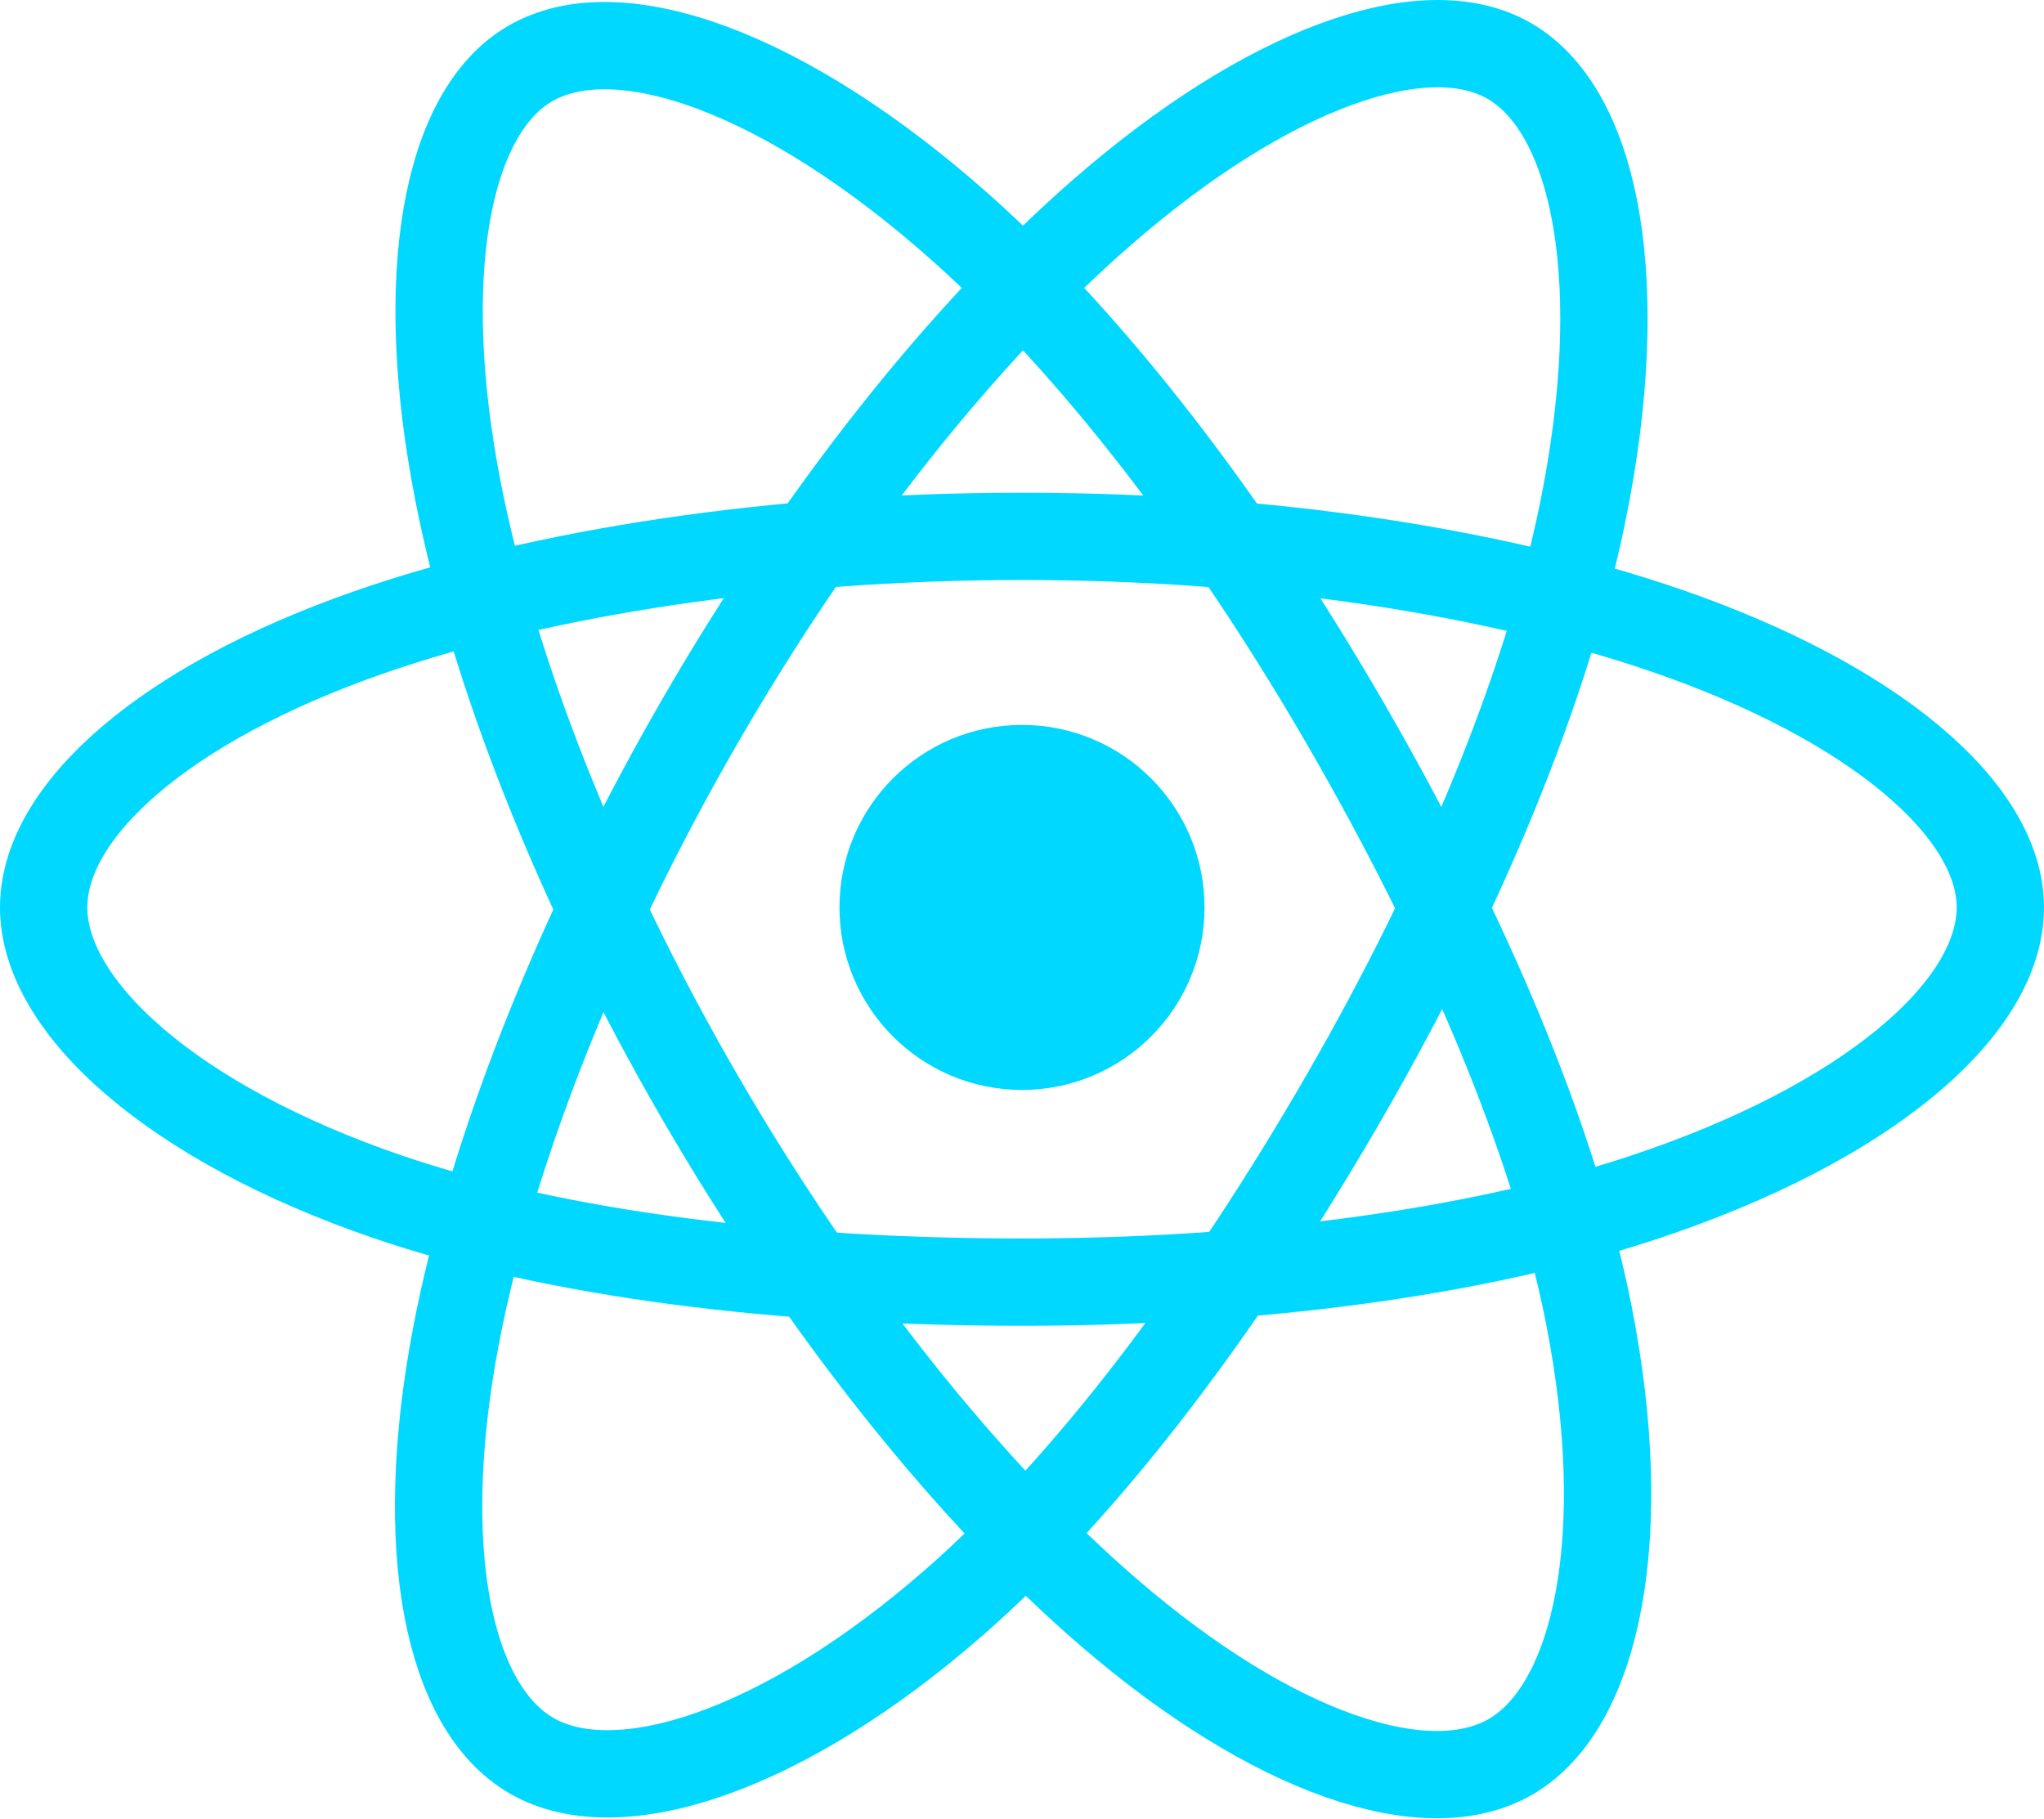
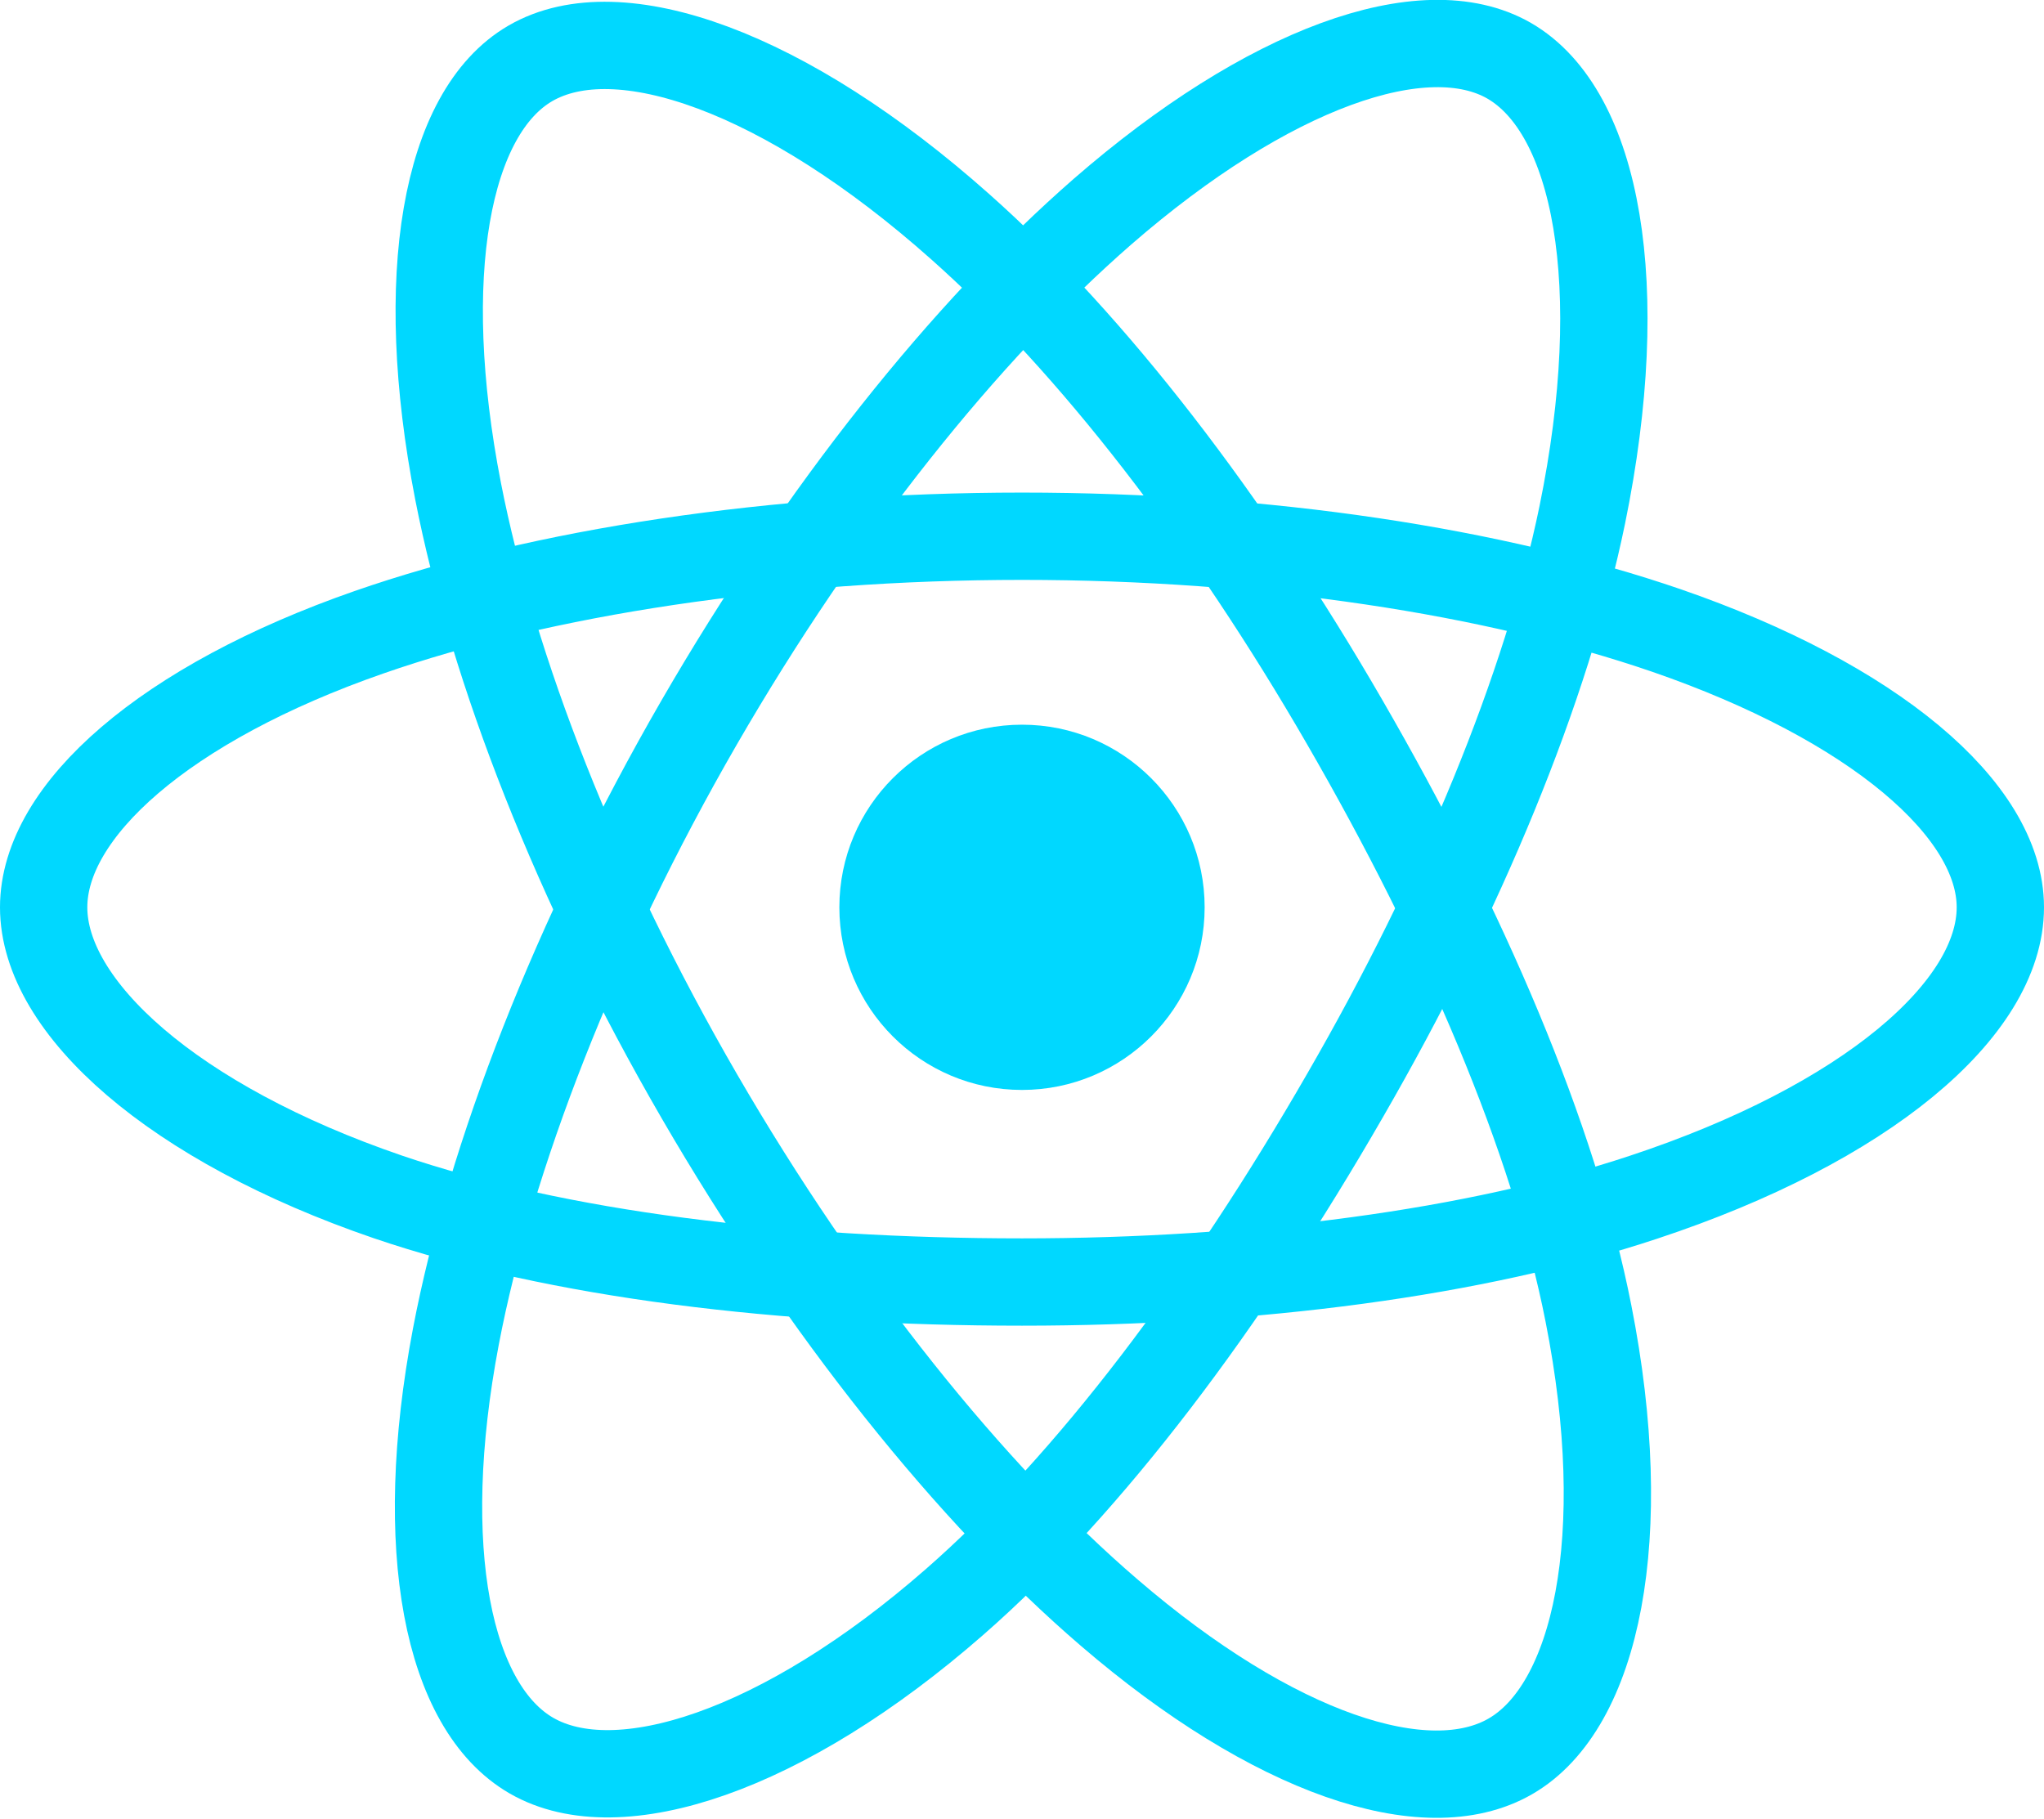
- <svg xmlns="http://www.w3.org/2000/svg" version="1.1" id="Layer_1" x="0px" y="0px" width="561.802px" height="499.803px" viewBox="0.628 5.198 561.802 499.803" enable-background="new 0.628 5.198 561.802 499.803" xml:space="preserve">
+ <svg xmlns="http://www.w3.org/2000/svg" version="1.1" id="Layer_1" x="0px" y="0px" viewBox="0 0 561.8 499.8" style="enable-background:new 0 0 561.8 499.8;" xml:space="preserve">
  <g id="Page-1">
    <g id="logo-_x28_1_x29_" transform="translate(12, 17)">
-       <circle id="Oval" fill="#00D8FF" cx="269.529" cy="237.628" r="50.167">
+       <circle id="Oval" style="fill:#00D8FF;" cx="268.9" cy="232.4" r="50.2">
		</circle>
-       <path id="Shape" fill="none" stroke="#00D8FF" stroke-width="24" d="M269.529,135.628    c67.356,0,129.928,9.665,177.107,25.907c56.845,19.569,91.794,49.233,91.794,76.093c0,27.991-37.041,59.503-98.083,79.729    c-46.15,15.291-106.879,23.271-170.818,23.271c-65.554,0-127.63-7.492-174.29-23.44c-59.046-20.183-94.611-52.104-94.611-79.56    c0-26.642,33.37-56.076,89.415-75.616C137.398,145.503,201.515,135.628,269.529,135.628L269.529,135.628z" />
-       <path id="Shape_1_" fill="none" stroke="#00D8FF" stroke-width="24" d="M180.736,186.922    c33.649-58.348,73.281-107.724,110.92-140.48c45.35-39.466,88.507-54.923,111.774-41.505    c24.248,13.983,33.042,61.814,20.067,124.796c-9.811,47.618-33.234,104.212-65.176,159.601    c-32.749,56.788-70.25,106.819-107.377,139.272c-46.981,41.067-92.4,55.929-116.185,42.213    c-23.079-13.311-31.906-56.921-20.834-115.233C123.281,306.316,146.758,245.841,180.736,186.922L180.736,186.922z" />
-       <path id="Shape_2_" fill="none" stroke="#00D8FF" stroke-width="24" d="M180.821,289.482    c-33.746-58.292-56.731-117.288-66.312-166.255c-11.544-58.999-3.382-104.109,19.864-117.566    c24.224-14.024,70.055,2.244,118.14,44.94c36.356,32.28,73.688,80.837,105.723,136.173    c32.844,56.733,57.461,114.209,67.036,162.583c12.117,61.213,2.31,107.983-21.452,121.739    c-23.058,13.349-65.25-0.783-110.239-39.499C255.567,398.886,214.898,348.344,180.821,289.482L180.821,289.482z" />
+       <path id="Shape" style="fill:none;stroke:#00D8FF;stroke-width:24;" d="M268.9,130.4    c67.4,0,129.9,9.7,177.1,25.9c56.8,19.6,91.8,49.2,91.8,76.1c0,28-37,59.5-98.1,79.7c-46.1,15.3-106.9,23.3-170.8,23.3    c-65.6,0-127.6-7.5-174.3-23.4C35.6,291.8,0,259.9,0,232.4c0-26.6,33.4-56.1,89.4-75.6C136.8,140.3,200.9,130.4,268.9,130.4    L268.9,130.4z" />
+       <path id="Shape_1_" style="fill:none;stroke:#00D8FF;stroke-width:24;" d="M180.1,181.7    C213.8,123.4,253.4,74,291,41.2c45.4-39.5,88.5-54.9,111.8-41.5c24.2,14,33,61.8,20.1,124.8c-9.8,47.6-33.2,104.2-65.2,159.6    c-32.7,56.8-70.2,106.8-107.4,139.3c-47,41.1-92.4,55.9-116.2,42.2c-23.1-13.3-31.9-56.9-20.8-115.2    C122.7,301.1,146.1,240.6,180.1,181.7L180.1,181.7z" />
+       <path id="Shape_2_" style="fill:none;stroke:#00D8FF;stroke-width:24;" d="M180.2,284.3    C146.4,226,123.5,167,113.9,118c-11.5-59-3.4-104.1,19.9-117.6c24.2-14,70.1,2.2,118.1,44.9c36.4,32.3,73.7,80.8,105.7,136.2    c32.8,56.7,57.5,114.2,67,162.6c12.1,61.2,2.3,108-21.5,121.7c-23.1,13.3-65.2-0.8-110.2-39.5    C254.9,393.7,214.3,343.1,180.2,284.3L180.2,284.3z" />
    </g>
  </g>
</svg>
